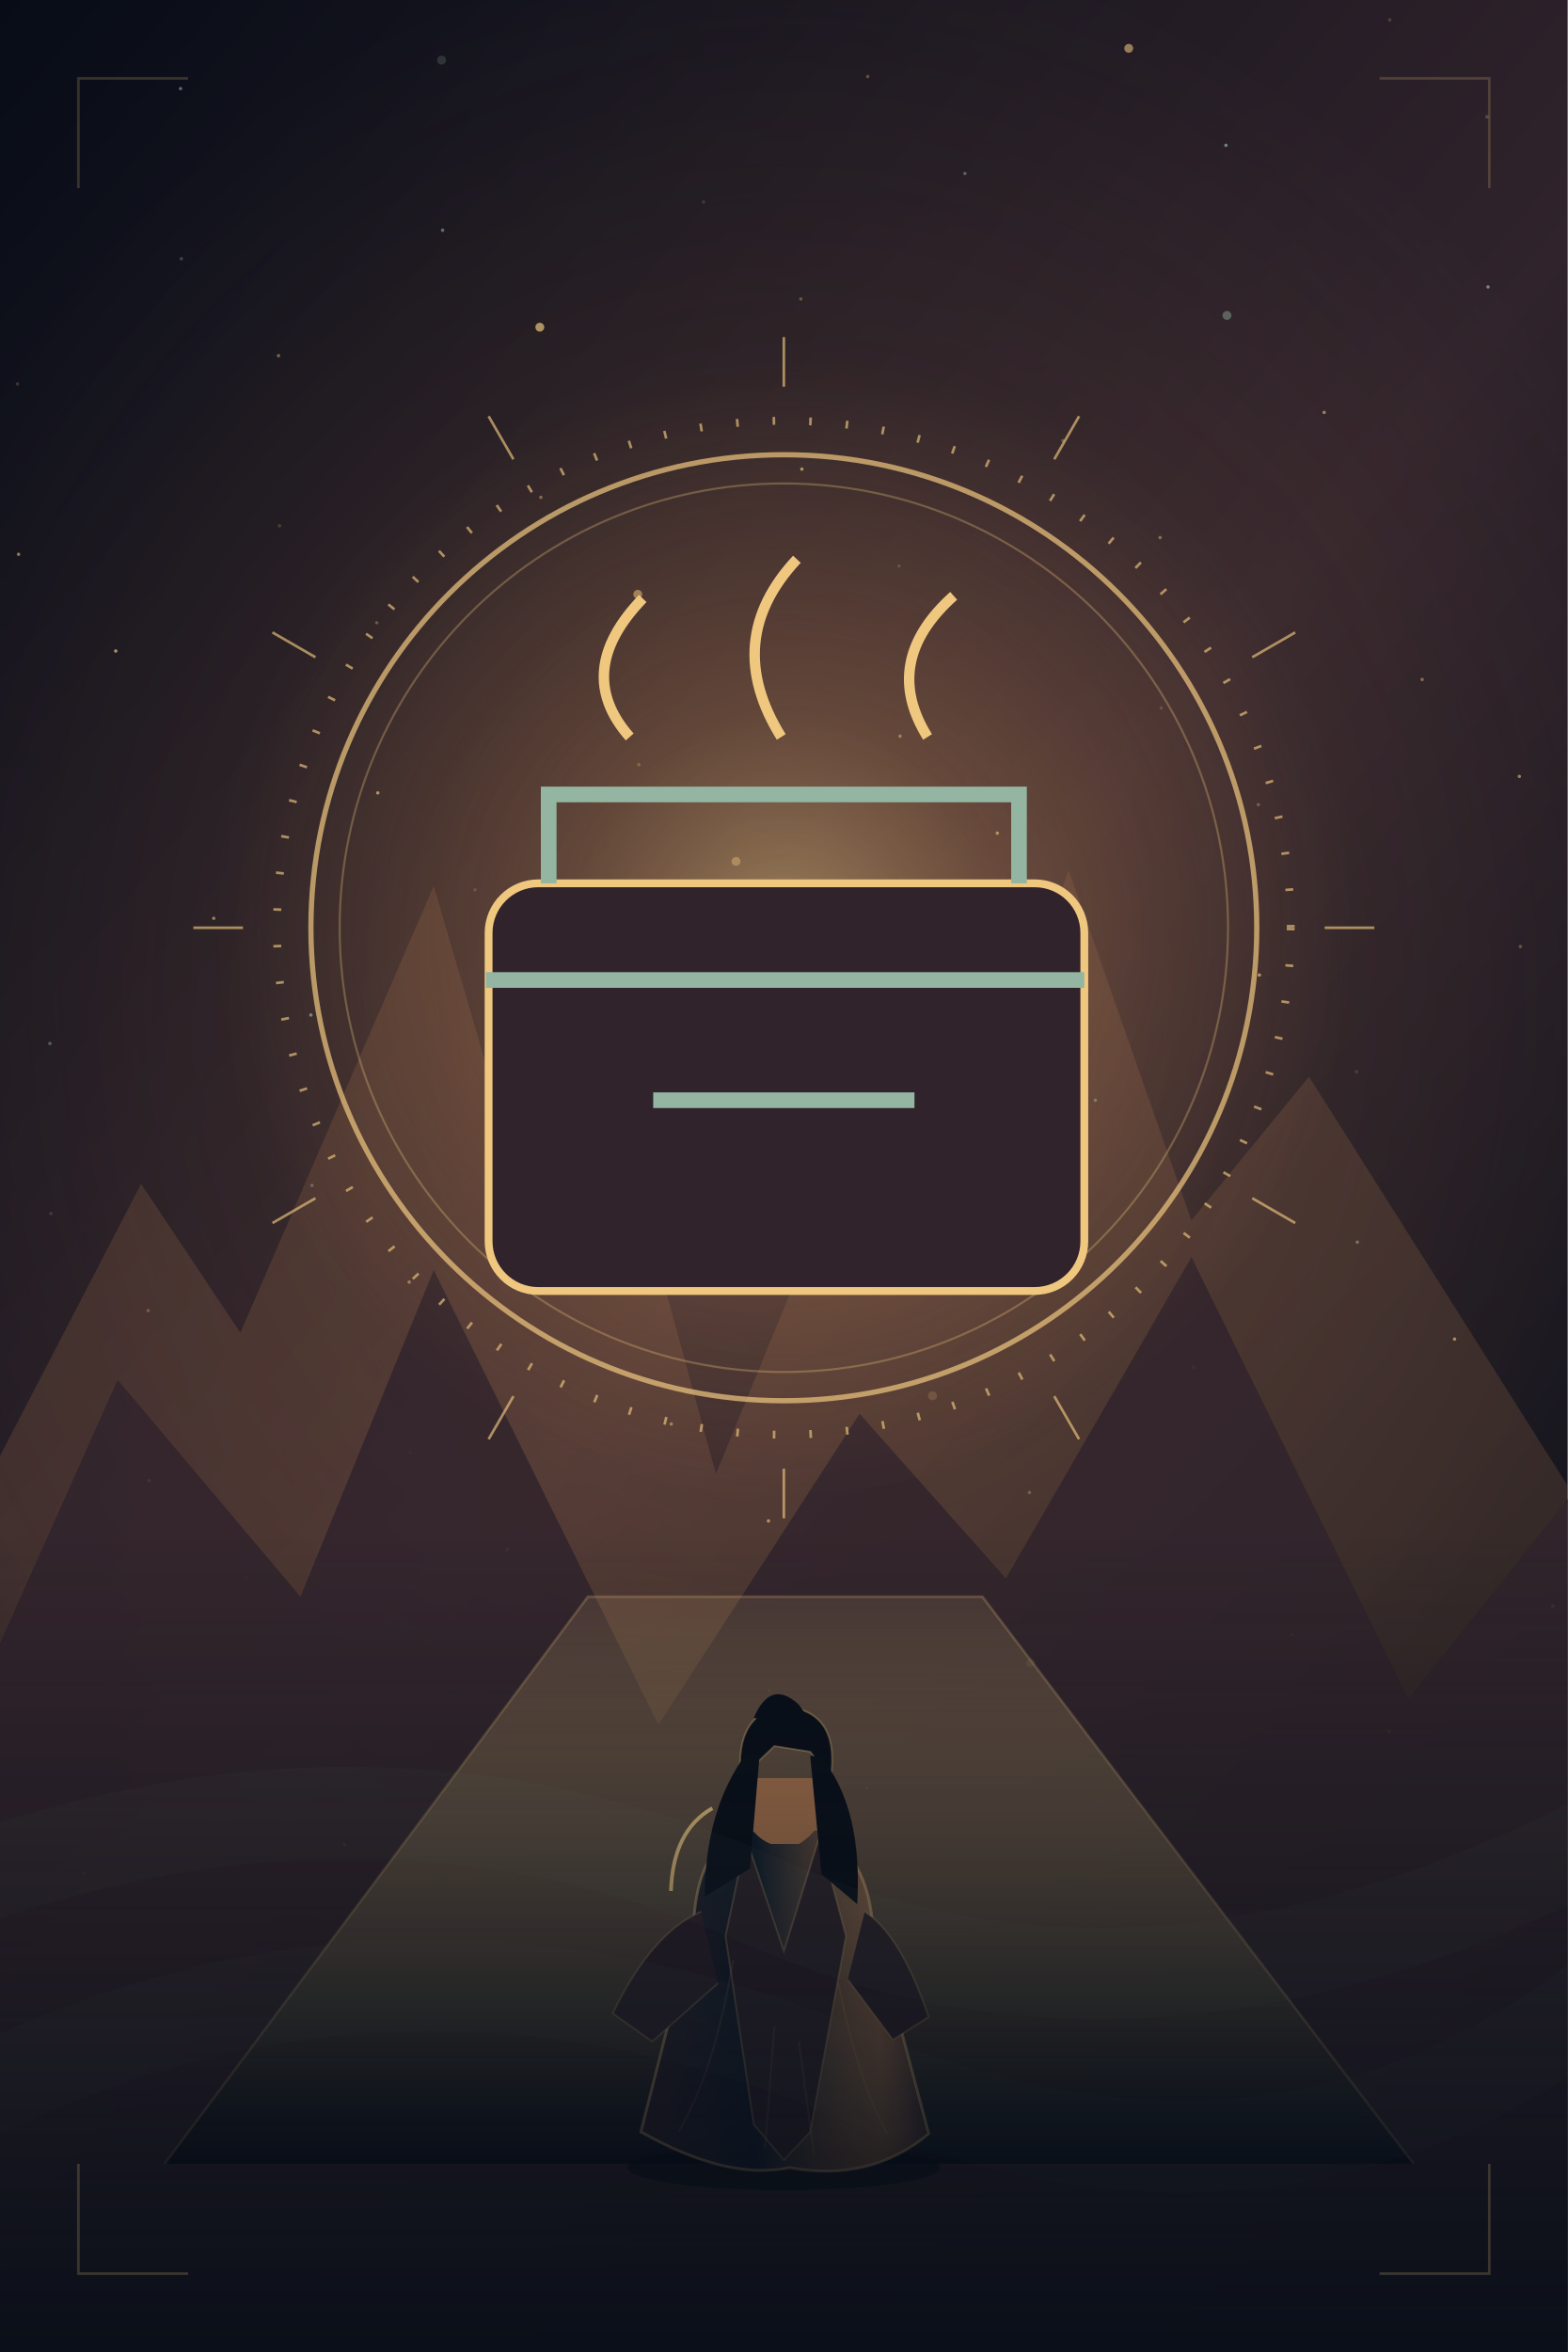
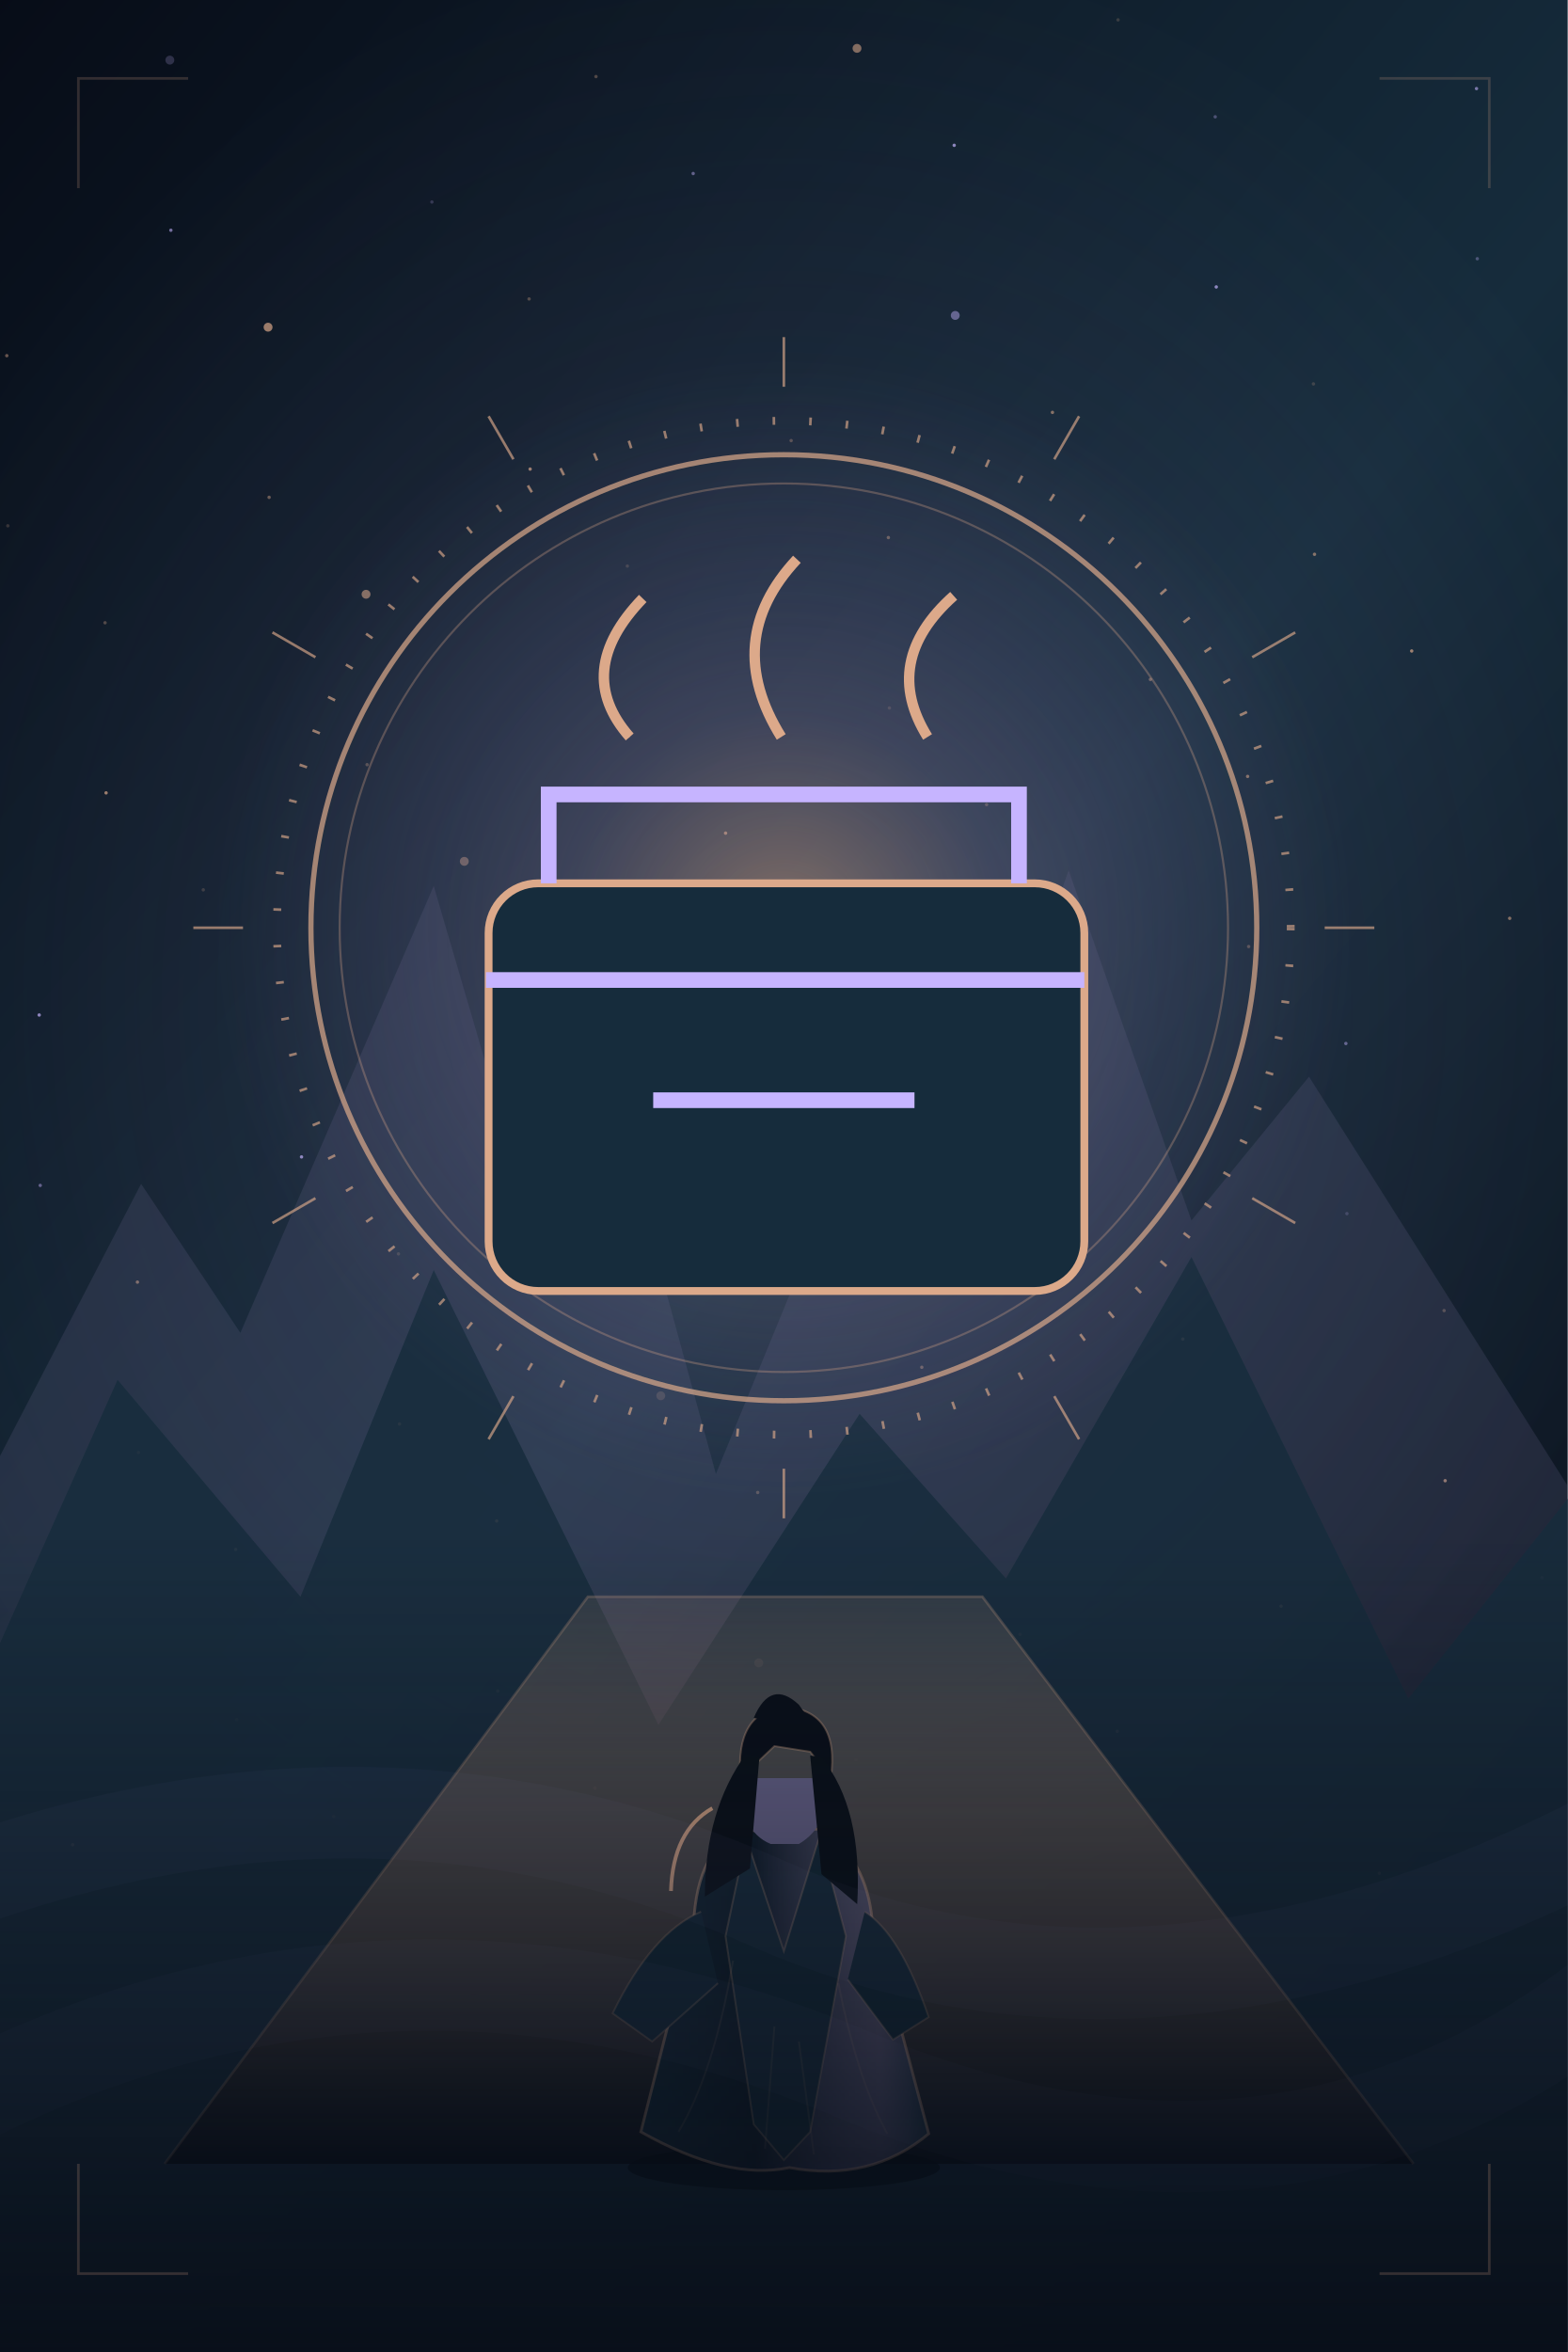
<svg xmlns="http://www.w3.org/2000/svg" viewBox="0 0 600 900" fill="none" preserveAspectRatio="xMidYMid slice" aria-hidden="true">
  <defs>
    <linearGradient id="world-apocalypse-caterer-sky" x1="0" y1="0" x2=".8" y2="1">
      <stop stop-color="#070c17" />
-       <stop offset=".55" stop-color="#30232b" />
+       <stop offset=".55" stop-color="#162c3c" />
      <stop offset="1" stop-color="#080e18" />
    </linearGradient>
    <radialGradient id="world-apocalypse-caterer-aura">
-       <stop stop-color="#efc77f" stop-opacity=".45" />
-       <stop offset=".38" stop-color="#af774e" stop-opacity=".3" />
-       <stop offset="1" stop-color="#af774e" stop-opacity="0" />
+       <stop stop-color="#dca98a" stop-opacity=".45" />
+       <stop offset=".38" stop-color="#6c678f" stop-opacity=".3" />
+       <stop offset="1" stop-color="#6c678f" stop-opacity="0" />
    </radialGradient>
    <radialGradient id="world-apocalypse-caterer-sun" cx=".5" cy=".4" r=".65">
-       <stop stop-color="#efc77f" stop-opacity=".75" />
-       <stop offset=".65" stop-color="#af774e" stop-opacity=".6" />
-       <stop offset="1" stop-color="#af774e" stop-opacity=".1" />
+       <stop stop-color="#dca98a" stop-opacity=".75" />
+       <stop offset=".65" stop-color="#6c678f" stop-opacity=".6" />
+       <stop offset="1" stop-color="#6c678f" stop-opacity=".1" />
    </radialGradient>
    <radialGradient id="world-apocalypse-caterer-lantern">
-       <stop stop-color="#efc77f" stop-opacity=".45" />
-       <stop offset="1" stop-color="#efc77f" stop-opacity="0" />
+       <stop stop-color="#dca98a" stop-opacity=".45" />
+       <stop offset="1" stop-color="#dca98a" stop-opacity="0" />
    </radialGradient>
    <linearGradient id="world-apocalypse-caterer-robe">
-       <stop stop-color="#30232b" />
+       <stop stop-color="#162c3c" />
      <stop offset=".4" stop-color="#101d2b" />
-       <stop offset=".83" stop-color="#af774e" stop-opacity=".65" />
-       <stop offset="1" stop-color="#30232b" />
+       <stop offset=".83" stop-color="#6c678f" stop-opacity=".65" />
+       <stop offset="1" stop-color="#162c3c" />
    </linearGradient>
    <linearGradient id="world-apocalypse-caterer-portal" x1="0" y1="0" x2="0" y2="1">
-       <stop stop-color="#af774e" stop-opacity=".4" />
-       <stop offset="1" stop-color="#efc77f" stop-opacity=".14" />
+       <stop stop-color="#6c678f" stop-opacity=".4" />
+       <stop offset="1" stop-color="#dca98a" stop-opacity=".14" />
    </linearGradient>
    <linearGradient id="world-apocalypse-caterer-floor" x1="0" y1="0" x2="0" y2="1">
-       <stop stop-color="#efc77f" stop-opacity=".13" />
+       <stop stop-color="#dca98a" stop-opacity=".13" />
      <stop offset="1" stop-color="#080e18" />
    </linearGradient>
    <linearGradient id="world-apocalypse-caterer-book">
-       <stop stop-color="#af774e" stop-opacity=".45" />
-       <stop offset=".5" stop-color="#30232b" />
-       <stop offset="1" stop-color="#af774e" stop-opacity=".6" />
+       <stop stop-color="#6c678f" stop-opacity=".45" />
+       <stop offset=".5" stop-color="#162c3c" />
+       <stop offset="1" stop-color="#6c678f" stop-opacity=".6" />
    </linearGradient>
    <linearGradient id="world-apocalypse-caterer-fade" x1="0" y1="0" x2="0" y2="1">
      <stop offset=".65" stop-color="#080e18" stop-opacity="0" />
      <stop offset="1" stop-color="#080e18" stop-opacity=".96" />
    </linearGradient>
  </defs>
  <path fill="url(#world-apocalypse-caterer-sky)" d="M0 0H600V900H0Z" />
  <ellipse cx="300" cy="382" rx="369" ry="403" fill="url(#world-apocalypse-caterer-aura)" opacity=".5" />
  <g class="world-stars">
-     <circle cx="169.0" cy="23.0" r="1.7" fill="#93b5a1" opacity="0.2" />
-     <circle cx="306.5" cy="114.4" r="0.65" fill="#efc77f" opacity="0.32" />
-     <circle cx="444.0" cy="205.7" r="0.65" fill="#efc77f" opacity="0.44" />
-     <circle cx="581.5" cy="297.1" r="0.65" fill="#efc77f" opacity="0.56" />
-     <circle cx="119.0" cy="388.4" r="0.65" fill="#93b5a1" opacity="0.68" />
-     <circle cx="256.5" cy="479.8" r="0.65" fill="#efc77f" opacity="0.2" />
-     <circle cx="394.0" cy="571.1" r="0.65" fill="#efc77f" opacity="0.32" />
-     <circle cx="531.6" cy="662.5" r="0.65" fill="#efc77f" opacity="0.44" />
-     <circle cx="69.1" cy="33.9" r="0.65" fill="#93b5a1" opacity="0.56" />
-     <circle cx="206.6" cy="125.2" r="1.7" fill="#efc77f" opacity="0.68" />
-     <circle cx="344.1" cy="216.6" r="0.65" fill="#efc77f" opacity="0.2" />
-     <circle cx="481.6" cy="307.9" r="0.65" fill="#efc77f" opacity="0.32" />
-     <circle cx="19.1" cy="399.3" r="0.65" fill="#93b5a1" opacity="0.44" />
-     <circle cx="156.6" cy="490.6" r="0.65" fill="#efc77f" opacity="0.56" />
-     <circle cx="294.1" cy="582.0" r="0.65" fill="#efc77f" opacity="0.68" />
-     <circle cx="431.6" cy="673.4" r="0.65" fill="#efc77f" opacity="0.2" />
-     <circle cx="569.1" cy="44.7" r="0.65" fill="#93b5a1" opacity="0.32" />
-     <circle cx="106.6" cy="136.1" r="0.65" fill="#efc77f" opacity="0.44" />
-     <circle cx="244.1" cy="227.4" r="1.7" fill="#efc77f" opacity="0.56" />
-     <circle cx="381.7" cy="318.8" r="0.65" fill="#efc77f" opacity="0.68" />
-     <circle cx="519.2" cy="410.1" r="0.65" fill="#93b5a1" opacity="0.2" />
-     <circle cx="56.7" cy="501.5" r="0.65" fill="#efc77f" opacity="0.32" />
-     <circle cx="194.2" cy="592.9" r="0.65" fill="#efc77f" opacity="0.44" />
-     <circle cx="331.7" cy="684.2" r="0.65" fill="#efc77f" opacity="0.56" />
-     <circle cx="469.2" cy="55.6" r="0.65" fill="#93b5a1" opacity="0.68" />
-     <circle cx="6.7" cy="146.9" r="0.65" fill="#efc77f" opacity="0.2" />
-     <circle cx="144.2" cy="238.3" r="0.65" fill="#efc77f" opacity="0.32" />
-     <circle cx="281.7" cy="329.6" r="1.7" fill="#efc77f" opacity="0.44" />
-     <circle cx="419.2" cy="421.0" r="0.65" fill="#93b5a1" opacity="0.56" />
-     <circle cx="556.7" cy="512.4" r="0.65" fill="#efc77f" opacity="0.68" />
-     <circle cx="94.2" cy="603.7" r="0.65" fill="#efc77f" opacity="0.2" />
-     <circle cx="231.7" cy="695.1" r="0.65" fill="#efc77f" opacity="0.32" />
-     <circle cx="369.3" cy="66.4" r="0.65" fill="#93b5a1" opacity="0.44" />
-     <circle cx="506.8" cy="157.8" r="0.65" fill="#efc77f" opacity="0.56" />
-     <circle cx="44.3" cy="249.1" r="0.65" fill="#efc77f" opacity="0.68" />
-     <circle cx="181.8" cy="340.5" r="0.65" fill="#efc77f" opacity="0.2" />
-     <circle cx="319.3" cy="431.9" r="1.7" fill="#93b5a1" opacity="0.32" />
-     <circle cx="456.8" cy="523.2" r="0.65" fill="#efc77f" opacity="0.44" />
-     <circle cx="594.3" cy="614.6" r="0.65" fill="#efc77f" opacity="0.56" />
-     <circle cx="131.8" cy="705.9" r="0.65" fill="#efc77f" opacity="0.68" />
-     <circle cx="269.3" cy="77.3" r="0.65" fill="#93b5a1" opacity="0.2" />
-     <circle cx="406.8" cy="168.6" r="0.65" fill="#efc77f" opacity="0.32" />
-     <circle cx="544.3" cy="260.0" r="0.65" fill="#efc77f" opacity="0.44" />
-     <circle cx="81.8" cy="351.4" r="0.65" fill="#efc77f" opacity="0.56" />
-     <circle cx="219.4" cy="442.7" r="0.65" fill="#93b5a1" opacity="0.68" />
-     <circle cx="356.9" cy="534.1" r="1.7" fill="#efc77f" opacity="0.2" />
-     <circle cx="494.4" cy="625.4" r="0.65" fill="#efc77f" opacity="0.32" />
-     <circle cx="31.9" cy="716.8" r="0.65" fill="#efc77f" opacity="0.44" />
-     <circle cx="169.4" cy="88.1" r="0.65" fill="#93b5a1" opacity="0.56" />
-     <circle cx="306.9" cy="179.5" r="0.65" fill="#efc77f" opacity="0.68" />
-     <circle cx="444.4" cy="270.9" r="0.65" fill="#efc77f" opacity="0.2" />
-     <circle cx="581.9" cy="362.2" r="0.65" fill="#efc77f" opacity="0.32" />
-     <circle cx="119.4" cy="453.6" r="0.65" fill="#93b5a1" opacity="0.44" />
-     <circle cx="256.9" cy="544.9" r="0.65" fill="#efc77f" opacity="0.56" />
-     <circle cx="394.4" cy="636.3" r="1.7" fill="#efc77f" opacity="0.68" />
-     <circle cx="531.9" cy="7.6" r="0.65" fill="#efc77f" opacity="0.2" />
-     <circle cx="69.4" cy="99.0" r="0.65" fill="#93b5a1" opacity="0.32" />
-     <circle cx="207.0" cy="190.3" r="0.65" fill="#efc77f" opacity="0.44" />
-     <circle cx="344.5" cy="281.7" r="0.65" fill="#efc77f" opacity="0.56" />
-     <circle cx="482.0" cy="373.1" r="0.65" fill="#efc77f" opacity="0.68" />
-     <circle cx="19.5" cy="464.4" r="0.65" fill="#93b5a1" opacity="0.2" />
-     <circle cx="157.0" cy="555.8" r="0.65" fill="#efc77f" opacity="0.32" />
-     <circle cx="294.5" cy="647.1" r="0.65" fill="#efc77f" opacity="0.44" />
-     <circle cx="432.0" cy="18.5" r="1.7" fill="#efc77f" opacity="0.56" />
-     <circle cx="569.5" cy="109.8" r="0.65" fill="#93b5a1" opacity="0.68" />
-     <circle cx="107.0" cy="201.2" r="0.65" fill="#efc77f" opacity="0.2" />
-     <circle cx="244.5" cy="292.6" r="0.65" fill="#efc77f" opacity="0.32" />
-     <circle cx="382.0" cy="383.9" r="0.65" fill="#efc77f" opacity="0.44" />
-     <circle cx="519.5" cy="475.3" r="0.65" fill="#93b5a1" opacity="0.56" />
-     <circle cx="57.1" cy="566.6" r="0.65" fill="#efc77f" opacity="0.68" />
-     <circle cx="194.6" cy="658.0" r="0.65" fill="#efc77f" opacity="0.2" />
-     <circle cx="332.1" cy="29.3" r="0.65" fill="#efc77f" opacity="0.32" />
-     <circle cx="469.6" cy="120.7" r="1.7" fill="#93b5a1" opacity="0.44" />
-     <circle cx="7.1" cy="212.1" r="0.65" fill="#efc77f" opacity="0.56" />
-     <circle cx="144.6" cy="303.4" r="0.65" fill="#efc77f" opacity="0.68" />
+     <circle cx="65.0" cy="23.0" r="1.7" fill="#c6b4ff" opacity="0.2" />
+     <circle cx="202.5" cy="114.4" r="0.65" fill="#dca98a" opacity="0.32" />
+     <circle cx="340.0" cy="205.7" r="0.65" fill="#dca98a" opacity="0.44" />
+     <circle cx="477.5" cy="297.1" r="0.65" fill="#dca98a" opacity="0.56" />
+     <circle cx="15.0" cy="388.4" r="0.65" fill="#c6b4ff" opacity="0.68" />
+     <circle cx="152.5" cy="479.8" r="0.65" fill="#dca98a" opacity="0.2" />
+     <circle cx="290.0" cy="571.1" r="0.65" fill="#dca98a" opacity="0.32" />
+     <circle cx="427.6" cy="662.5" r="0.65" fill="#dca98a" opacity="0.44" />
+     <circle cx="565.1" cy="33.9" r="0.65" fill="#c6b4ff" opacity="0.56" />
+     <circle cx="102.6" cy="125.2" r="1.7" fill="#dca98a" opacity="0.68" />
+     <circle cx="240.1" cy="216.6" r="0.65" fill="#dca98a" opacity="0.2" />
+     <circle cx="377.6" cy="307.9" r="0.65" fill="#dca98a" opacity="0.32" />
+     <circle cx="515.1" cy="399.3" r="0.65" fill="#c6b4ff" opacity="0.44" />
+     <circle cx="52.6" cy="490.6" r="0.65" fill="#dca98a" opacity="0.56" />
+     <circle cx="190.1" cy="582.0" r="0.65" fill="#dca98a" opacity="0.68" />
+     <circle cx="327.6" cy="673.4" r="0.65" fill="#dca98a" opacity="0.2" />
+     <circle cx="465.1" cy="44.7" r="0.65" fill="#c6b4ff" opacity="0.32" />
+     <circle cx="2.6" cy="136.1" r="0.65" fill="#dca98a" opacity="0.44" />
+     <circle cx="140.1" cy="227.4" r="1.7" fill="#dca98a" opacity="0.56" />
+     <circle cx="277.7" cy="318.8" r="0.65" fill="#dca98a" opacity="0.68" />
+     <circle cx="415.2" cy="410.1" r="0.65" fill="#c6b4ff" opacity="0.2" />
+     <circle cx="552.7" cy="501.5" r="0.65" fill="#dca98a" opacity="0.32" />
+     <circle cx="90.2" cy="592.9" r="0.65" fill="#dca98a" opacity="0.44" />
+     <circle cx="227.7" cy="684.2" r="0.65" fill="#dca98a" opacity="0.56" />
+     <circle cx="365.2" cy="55.6" r="0.65" fill="#c6b4ff" opacity="0.68" />
+     <circle cx="502.7" cy="146.9" r="0.65" fill="#dca98a" opacity="0.2" />
+     <circle cx="40.2" cy="238.3" r="0.65" fill="#dca98a" opacity="0.32" />
+     <circle cx="177.7" cy="329.6" r="1.7" fill="#dca98a" opacity="0.44" />
+     <circle cx="315.2" cy="421.0" r="0.65" fill="#c6b4ff" opacity="0.56" />
+     <circle cx="452.7" cy="512.4" r="0.65" fill="#dca98a" opacity="0.68" />
+     <circle cx="590.2" cy="603.7" r="0.65" fill="#dca98a" opacity="0.2" />
+     <circle cx="127.7" cy="695.1" r="0.65" fill="#dca98a" opacity="0.32" />
+     <circle cx="265.3" cy="66.4" r="0.65" fill="#c6b4ff" opacity="0.44" />
+     <circle cx="402.8" cy="157.8" r="0.65" fill="#dca98a" opacity="0.56" />
+     <circle cx="540.3" cy="249.1" r="0.65" fill="#dca98a" opacity="0.68" />
+     <circle cx="77.8" cy="340.5" r="0.65" fill="#dca98a" opacity="0.2" />
+     <circle cx="215.3" cy="431.9" r="1.7" fill="#c6b4ff" opacity="0.32" />
+     <circle cx="352.8" cy="523.2" r="0.65" fill="#dca98a" opacity="0.44" />
+     <circle cx="490.3" cy="614.6" r="0.65" fill="#dca98a" opacity="0.56" />
+     <circle cx="27.8" cy="705.9" r="0.65" fill="#dca98a" opacity="0.68" />
+     <circle cx="165.3" cy="77.3" r="0.65" fill="#c6b4ff" opacity="0.2" />
+     <circle cx="302.8" cy="168.6" r="0.65" fill="#dca98a" opacity="0.32" />
+     <circle cx="440.3" cy="260.0" r="0.65" fill="#dca98a" opacity="0.44" />
+     <circle cx="577.8" cy="351.4" r="0.65" fill="#dca98a" opacity="0.56" />
+     <circle cx="115.4" cy="442.7" r="0.65" fill="#c6b4ff" opacity="0.68" />
+     <circle cx="252.9" cy="534.1" r="1.7" fill="#dca98a" opacity="0.2" />
+     <circle cx="390.4" cy="625.4" r="0.65" fill="#dca98a" opacity="0.32" />
+     <circle cx="527.9" cy="716.8" r="0.65" fill="#dca98a" opacity="0.44" />
+     <circle cx="65.4" cy="88.1" r="0.65" fill="#c6b4ff" opacity="0.56" />
+     <circle cx="202.9" cy="179.5" r="0.65" fill="#dca98a" opacity="0.68" />
+     <circle cx="340.4" cy="270.9" r="0.65" fill="#dca98a" opacity="0.2" />
+     <circle cx="477.9" cy="362.2" r="0.65" fill="#dca98a" opacity="0.32" />
+     <circle cx="15.4" cy="453.6" r="0.65" fill="#c6b4ff" opacity="0.44" />
+     <circle cx="152.9" cy="544.9" r="0.65" fill="#dca98a" opacity="0.56" />
+     <circle cx="290.4" cy="636.3" r="1.7" fill="#dca98a" opacity="0.68" />
+     <circle cx="427.9" cy="7.6" r="0.65" fill="#dca98a" opacity="0.2" />
+     <circle cx="565.4" cy="99.0" r="0.65" fill="#c6b4ff" opacity="0.32" />
+     <circle cx="103.0" cy="190.3" r="0.65" fill="#dca98a" opacity="0.44" />
+     <circle cx="240.5" cy="281.7" r="0.65" fill="#dca98a" opacity="0.56" />
+     <circle cx="378.0" cy="373.1" r="0.65" fill="#dca98a" opacity="0.68" />
+     <circle cx="515.5" cy="464.4" r="0.65" fill="#c6b4ff" opacity="0.2" />
+     <circle cx="53.0" cy="555.8" r="0.65" fill="#dca98a" opacity="0.32" />
+     <circle cx="190.5" cy="647.1" r="0.65" fill="#dca98a" opacity="0.44" />
+     <circle cx="328.0" cy="18.5" r="1.7" fill="#dca98a" opacity="0.56" />
+     <circle cx="465.5" cy="109.8" r="0.65" fill="#c6b4ff" opacity="0.68" />
+     <circle cx="3.0" cy="201.2" r="0.65" fill="#dca98a" opacity="0.2" />
+     <circle cx="140.5" cy="292.6" r="0.65" fill="#dca98a" opacity="0.32" />
+     <circle cx="278.0" cy="383.9" r="0.65" fill="#dca98a" opacity="0.44" />
+     <circle cx="415.5" cy="475.3" r="0.65" fill="#c6b4ff" opacity="0.56" />
+     <circle cx="553.1" cy="566.6" r="0.65" fill="#dca98a" opacity="0.68" />
+     <circle cx="90.6" cy="658.0" r="0.65" fill="#dca98a" opacity="0.2" />
+     <circle cx="228.1" cy="29.3" r="0.65" fill="#dca98a" opacity="0.32" />
+     <circle cx="365.6" cy="120.7" r="1.7" fill="#c6b4ff" opacity="0.44" />
+     <circle cx="503.1" cy="212.1" r="0.65" fill="#dca98a" opacity="0.56" />
+     <circle cx="40.6" cy="303.4" r="0.65" fill="#dca98a" opacity="0.68" />
  </g>
-   <path d="M-30 615L54 453L92 510L166 339L202 462L236 425L274 564L325 440L353 492L409 333L456 467L501 412L630 616V900H-30Z" fill="#af774e" opacity=".2" />
-   <path d="M-30 696L45 528L115 611L166 486L252 660L329 541L385 604L456 481L539 650L630 536V900H-30Z" fill="#30232b" opacity=".85" />
+   <path d="M-30 615L54 453L92 510L166 339L202 462L236 425L274 564L325 440L353 492L409 333L456 467L501 412L630 616V900H-30Z" fill="#6c678f" opacity=".2" />
+   <path d="M-30 696L45 528L115 611L166 486L252 660L329 541L385 604L456 481L539 650L630 536V900H-30Z" fill="#162c3c" opacity=".85" />
  <g class="world-halo">
    <circle cx="300" cy="355" r="217" fill="url(#world-apocalypse-caterer-aura)" />
-     <circle cx="300" cy="355" r="181" fill="none" stroke="#efc77f" stroke-width="2" opacity=".7" />
-     <circle cx="300" cy="355" r="170" fill="none" stroke="#efc77f" stroke-width=".8" opacity=".3" />
-     <circle cx="300" cy="355" r="194" fill="none" stroke="#efc77f" stroke-dasharray="1 13" stroke-width="3" opacity=".65" />
-     <path d="M300 148V129" stroke="#efc77f" stroke-opacity=".65" transform="rotate(0 300 355)" />
-     <path d="M300 148V129" stroke="#efc77f" stroke-opacity=".65" transform="rotate(30 300 355)" />
-     <path d="M300 148V129" stroke="#efc77f" stroke-opacity=".65" transform="rotate(60 300 355)" />
-     <path d="M300 148V129" stroke="#efc77f" stroke-opacity=".65" transform="rotate(90 300 355)" />
-     <path d="M300 148V129" stroke="#efc77f" stroke-opacity=".65" transform="rotate(120 300 355)" />
-     <path d="M300 148V129" stroke="#efc77f" stroke-opacity=".65" transform="rotate(150 300 355)" />
-     <path d="M300 148V129" stroke="#efc77f" stroke-opacity=".65" transform="rotate(180 300 355)" />
-     <path d="M300 148V129" stroke="#efc77f" stroke-opacity=".65" transform="rotate(210 300 355)" />
-     <path d="M300 148V129" stroke="#efc77f" stroke-opacity=".65" transform="rotate(240 300 355)" />
-     <path d="M300 148V129" stroke="#efc77f" stroke-opacity=".65" transform="rotate(270 300 355)" />
-     <path d="M300 148V129" stroke="#efc77f" stroke-opacity=".65" transform="rotate(300 300 355)" />
-     <path d="M300 148V129" stroke="#efc77f" stroke-opacity=".65" transform="rotate(330 300 355)" />
+     <circle cx="300" cy="355" r="181" fill="none" stroke="#dca98a" stroke-width="2" opacity=".7" />
+     <circle cx="300" cy="355" r="170" fill="none" stroke="#dca98a" stroke-width=".8" opacity=".3" />
+     <circle cx="300" cy="355" r="194" fill="none" stroke="#dca98a" stroke-dasharray="1 13" stroke-width="3" opacity=".65" />
+     <path d="M300 148V129" stroke="#dca98a" stroke-opacity=".65" transform="rotate(0 300 355)" />
+     <path d="M300 148V129" stroke="#dca98a" stroke-opacity=".65" transform="rotate(30 300 355)" />
+     <path d="M300 148V129" stroke="#dca98a" stroke-opacity=".65" transform="rotate(60 300 355)" />
+     <path d="M300 148V129" stroke="#dca98a" stroke-opacity=".65" transform="rotate(90 300 355)" />
+     <path d="M300 148V129" stroke="#dca98a" stroke-opacity=".65" transform="rotate(120 300 355)" />
+     <path d="M300 148V129" stroke="#dca98a" stroke-opacity=".65" transform="rotate(150 300 355)" />
+     <path d="M300 148V129" stroke="#dca98a" stroke-opacity=".65" transform="rotate(180 300 355)" />
+     <path d="M300 148V129" stroke="#dca98a" stroke-opacity=".65" transform="rotate(210 300 355)" />
+     <path d="M300 148V129" stroke="#dca98a" stroke-opacity=".65" transform="rotate(240 300 355)" />
+     <path d="M300 148V129" stroke="#dca98a" stroke-opacity=".65" transform="rotate(270 300 355)" />
+     <path d="M300 148V129" stroke="#dca98a" stroke-opacity=".65" transform="rotate(300 300 355)" />
+     <path d="M300 148V129" stroke="#dca98a" stroke-opacity=".65" transform="rotate(330 300 355)" />
  </g>
-   <rect x="187" y="338" width="228" height="156" rx="19" fill="#30232b" stroke="#efc77f" stroke-width="3" />
-   <path d="M210 338V304H390V338M186 375H415M250 421H350" fill="none" stroke="#93b5a1" stroke-width="6" />
-   <path d="M241 282Q219 257 246 229M299 282Q276 245 305 214M355 282Q337 253 365 228" fill="none" stroke="#efc77f" stroke-width="4" />
-   <path d="M63 828L225 611H376L541 828" fill="url(#world-apocalypse-caterer-floor)" stroke="#efc77f" stroke-opacity=".25" />
+   <rect x="187" y="338" width="228" height="156" rx="19" fill="#162c3c" stroke="#dca98a" stroke-width="3" />
+   <path d="M210 338V304H390V338M186 375H415M250 421H350" fill="none" stroke="#c6b4ff" stroke-width="6" />
+   <path d="M241 282Q219 257 246 229M299 282Q276 245 305 214M355 282Q337 253 365 228" fill="none" stroke="#dca98a" stroke-width="4" />
+   <path d="M63 828L225 611H376L541 828" fill="url(#world-apocalypse-caterer-floor)" stroke="#dca98a" stroke-opacity=".25" />
  <g transform="translate(300 756) scale(0.72)" class="world-character">
    <ellipse cy="102" rx="83" ry="12" fill="#020910" opacity=".65" />
-     <path d="M-21 -77Q-46 -69 -48 -27L-76 83Q-30 109 3 102Q46 110 77 84L47 -29Q44 -62 20 -78Z" fill="url(#world-apocalypse-caterer-robe)" stroke="#efc77f" stroke-opacity=".48" stroke-width="1.5" />
-     <path d="M-20 -73L0 -13L19 -74L33 -21L14 83L0 98L-16 79L-31 -21Z" fill="#30232b" stroke="#efc77f" stroke-opacity=".28" />
-     <path d="M-44 -34Q-70 -23 -91 20L-70 35L-35 4M43 -34Q62 -22 77 22L58 34L34 2" fill="#30232b" stroke="#efc77f" stroke-opacity=".25" />
-     <path d="M-23 -105Q-24 -77 -7 -70H8Q25 -80 23 -105Z" fill="#af774e" />
-     <path d="M-23 -105Q-26 -140 0 -143Q30 -141 25 -105L14 -119L-5 -122Z" fill="#090f19" stroke="#efc77f" stroke-opacity=".38" />
+     <path d="M-21 -77Q-46 -69 -48 -27L-76 83Q-30 109 3 102Q46 110 77 84L47 -29Q44 -62 20 -78Z" fill="url(#world-apocalypse-caterer-robe)" stroke="#dca98a" stroke-opacity=".48" stroke-width="1.5" />
+     <path d="M-20 -73L0 -13L19 -74L33 -21L14 83L0 98L-16 79L-31 -21Z" fill="#162c3c" stroke="#dca98a" stroke-opacity=".28" />
+     <path d="M-44 -34Q-70 -23 -91 20L-70 35L-35 4M43 -34Q62 -22 77 22L58 34L34 2" fill="#162c3c" stroke="#dca98a" stroke-opacity=".25" />
+     <path d="M-23 -105Q-24 -77 -7 -70H8Q25 -80 23 -105Z" fill="#6c678f" />
+     <path d="M-23 -105Q-26 -140 0 -143Q30 -141 25 -105L14 -119L-5 -122Z" fill="#090f19" stroke="#dca98a" stroke-opacity=".38" />
    <path d="M-16 -137Q-7 -158 8 -144L18 -130" fill="#090f19" />
    <path d="M-20 -118Q-42 -88 -42 -42L-18 -57L-13 -116M20 -116Q42 -89 39 -38L20 -54L14 -117" fill="#0a1019" />
-     <path d="M-38 -89Q-59 -77 -60 -45" fill="none" stroke="#efc77f" stroke-width="2" />
-     <path d="M-56 83Q-37 51 -27 -8M55 84Q39 55 29 4M-5 27L-10 92M8 35L16 95" fill="none" stroke="#efc77f" stroke-opacity=".13" />
+     <path d="M-38 -89Q-59 -77 -60 -45" fill="none" stroke="#dca98a" stroke-width="2" />
+     <path d="M-56 83Q-37 51 -27 -8M55 84Q39 55 29 4M-5 27L-10 92M8 35L16 95" fill="none" stroke="#dca98a" stroke-opacity=".13" />
  </g>
-   <path d="M-70 744Q121 652 293 728T675 667M-25 810Q145 718 327 794T646 735" fill="none" stroke="#93b5a1" stroke-width="35" stroke-opacity=".04" />
+   <path d="M-70 744Q121 652 293 728T675 667M-25 810Q145 718 327 794T646 735" fill="none" stroke="#c6b4ff" stroke-width="35" stroke-opacity=".04" />
  <path fill="url(#world-apocalypse-caterer-fade)" d="M0 0H600V900H0Z" />
-   <g stroke="#efc77f" stroke-opacity=".2">
+   <g stroke="#dca98a" stroke-opacity=".2">
    <path d="M30 72V30H72M528 30H570V72M30 828V870H72M528 870H570V828" stroke-width="1" />
  </g>
</svg>
